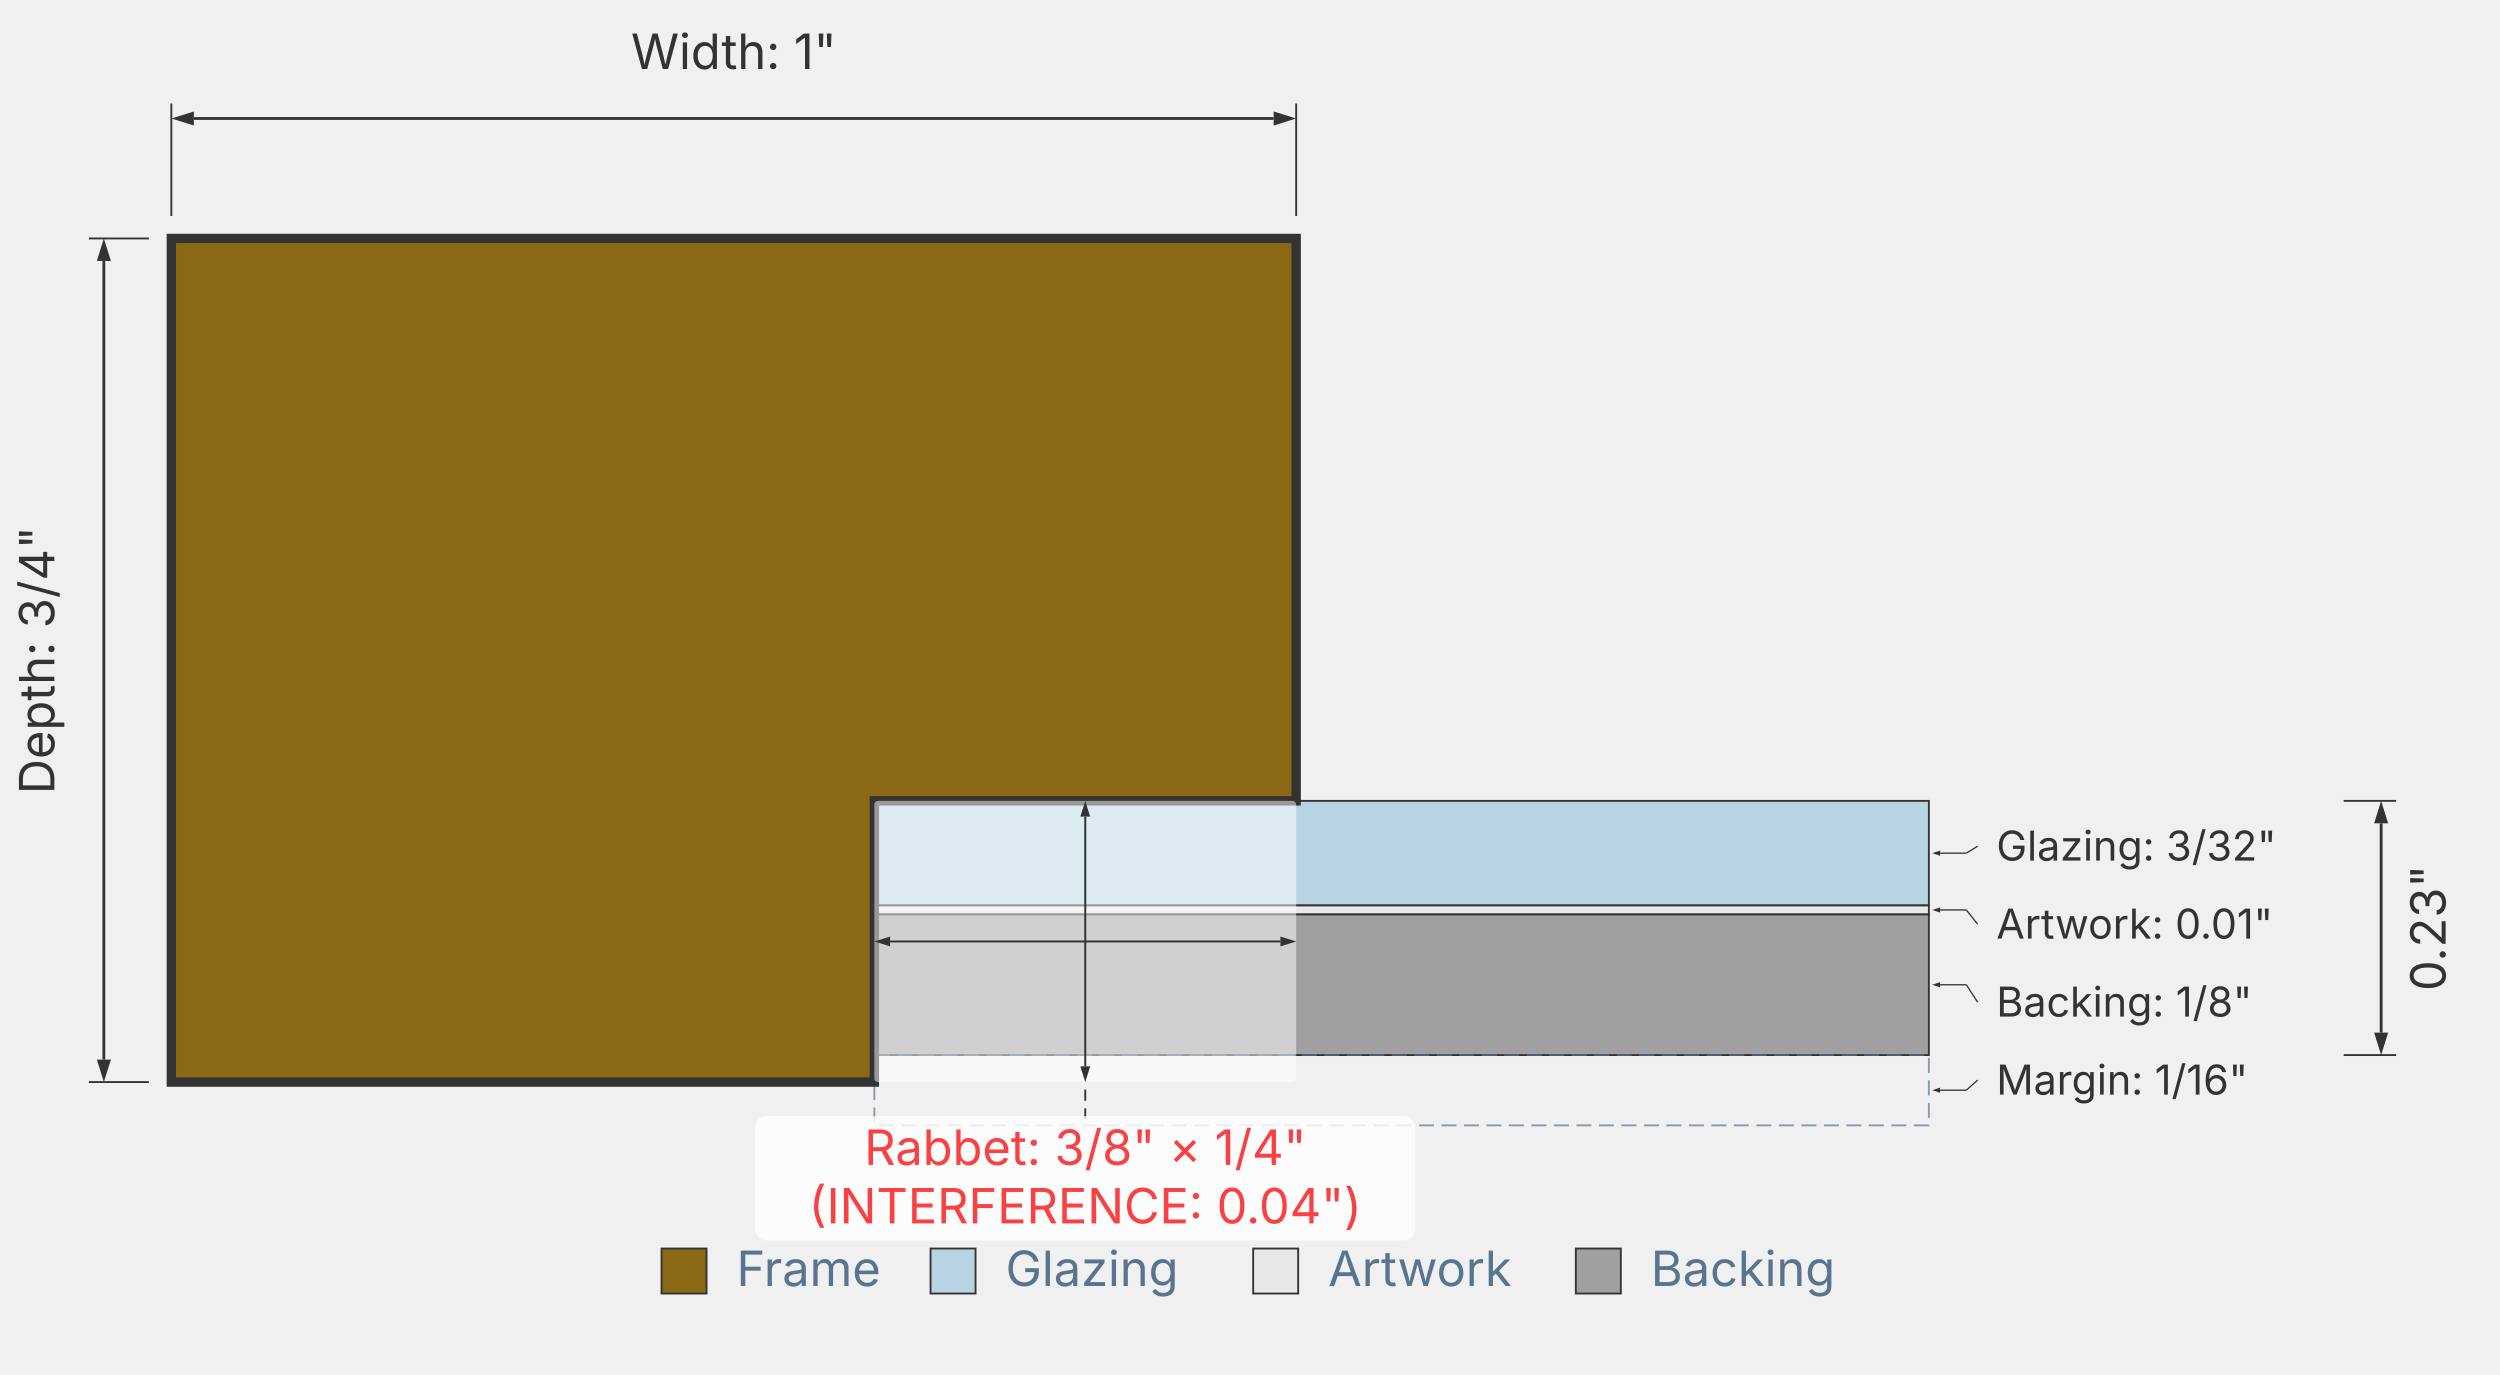
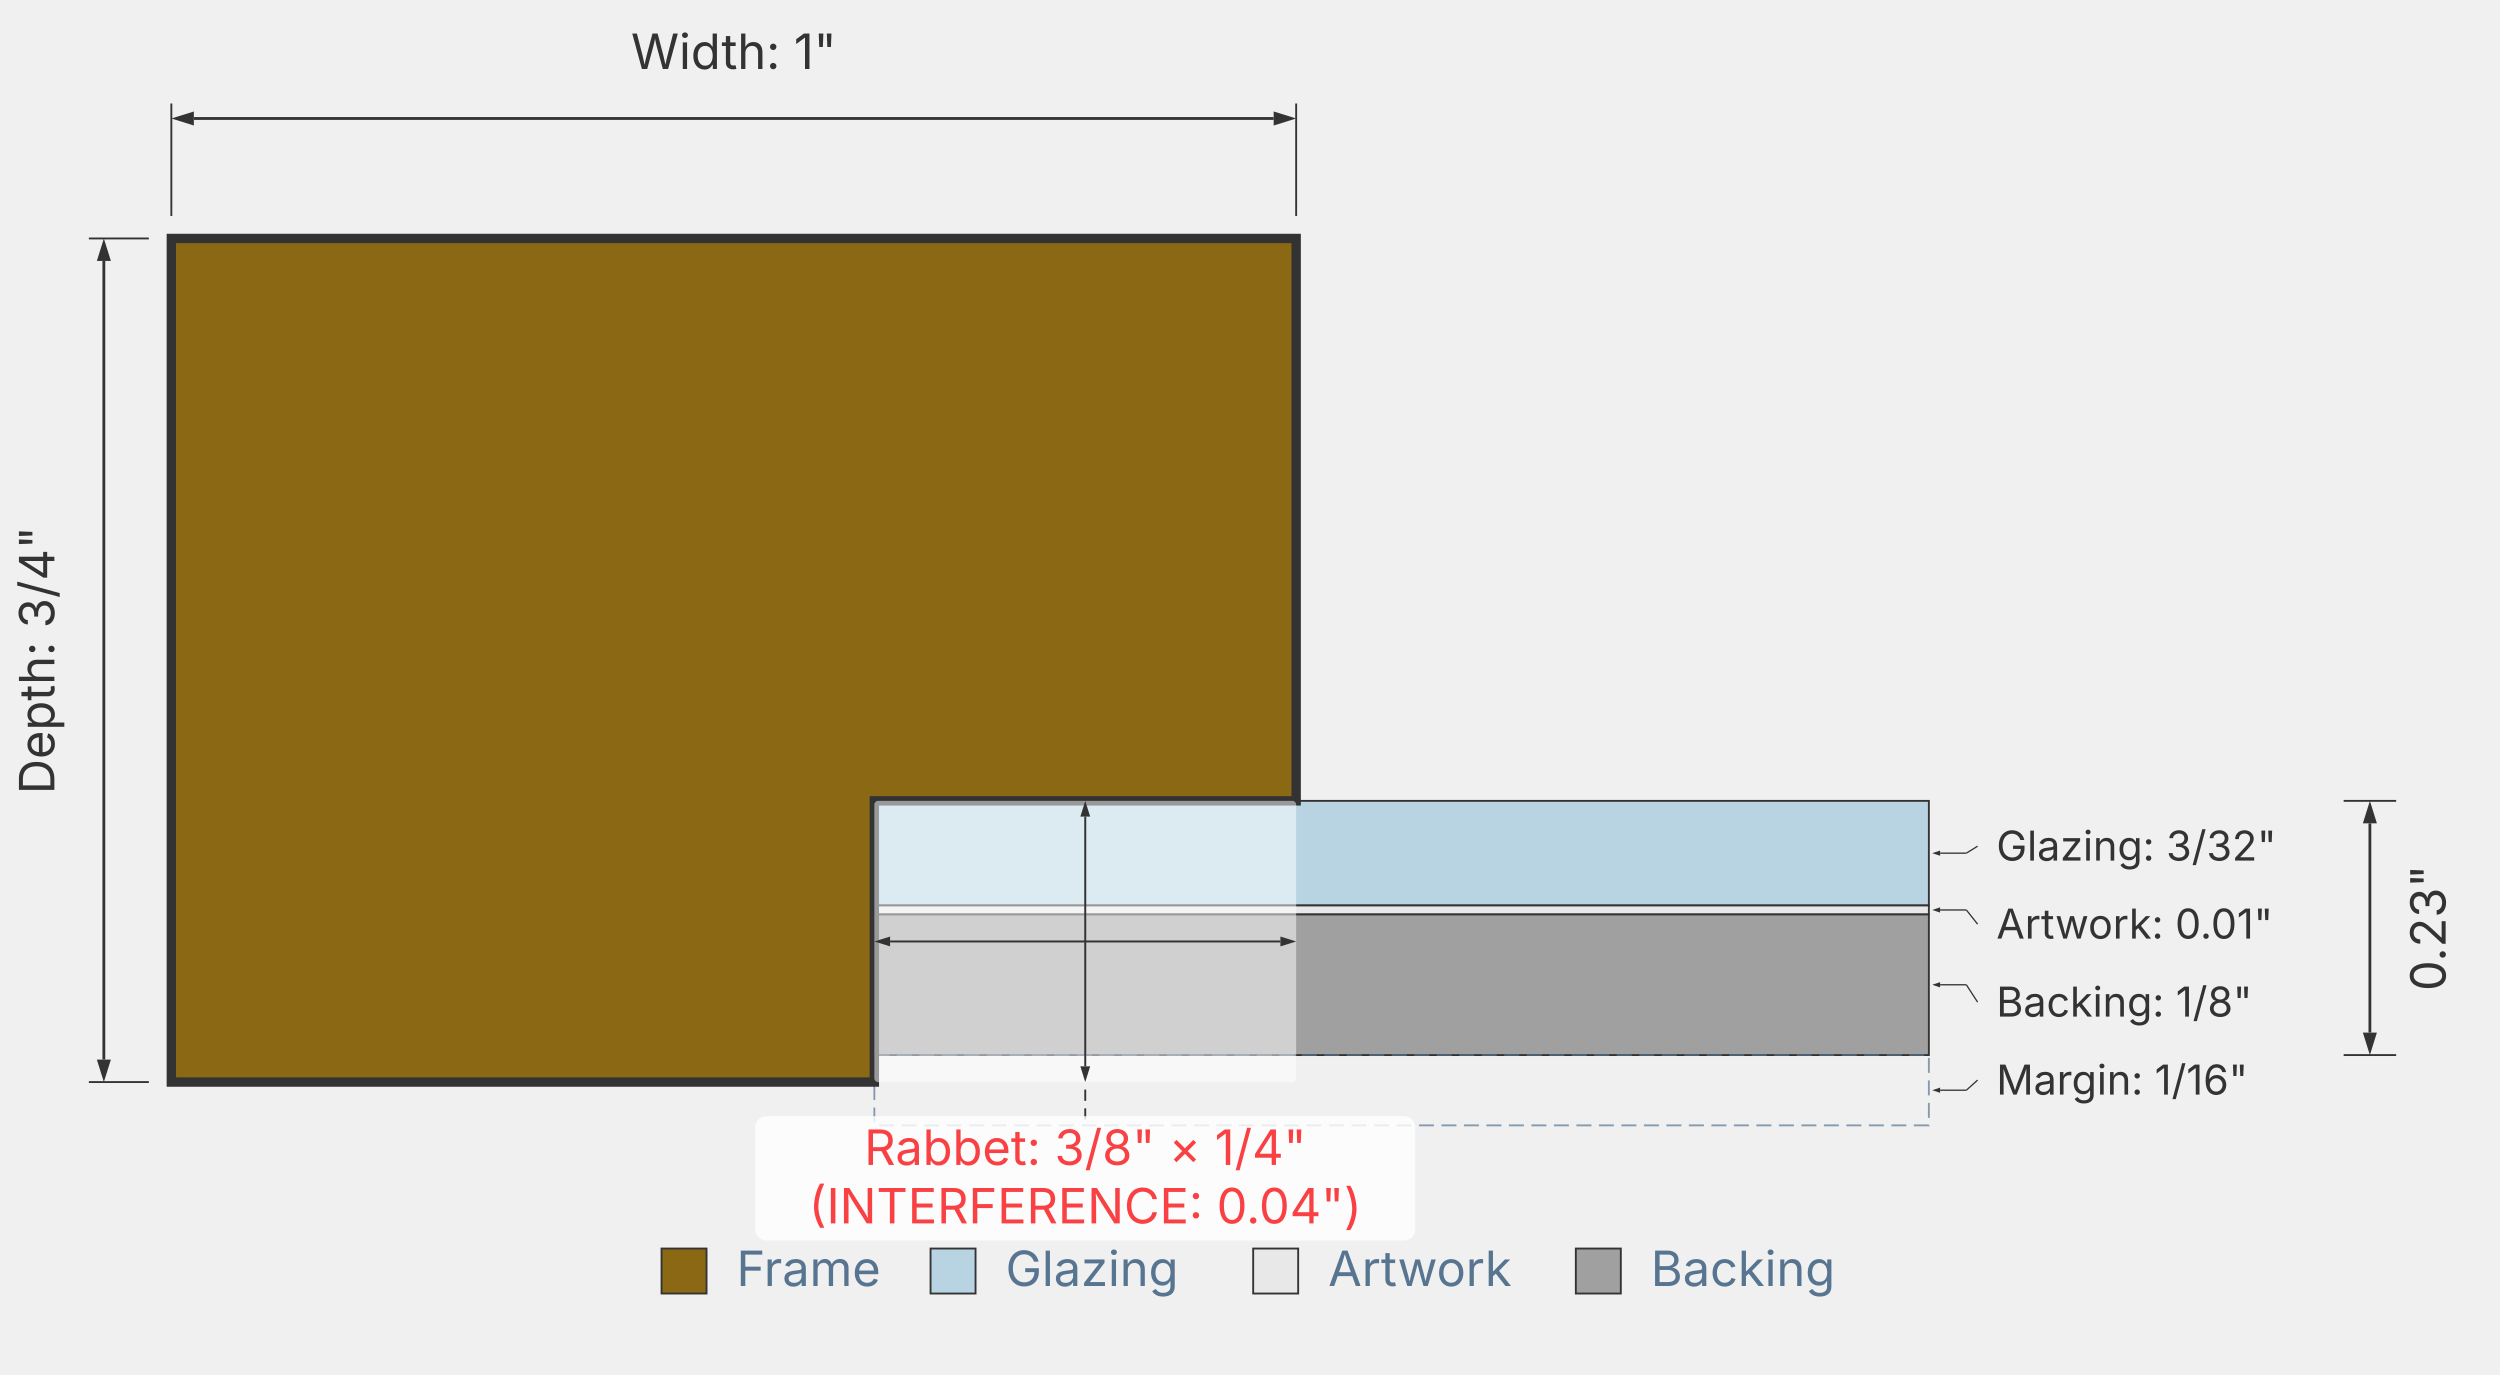
<svg xmlns="http://www.w3.org/2000/svg" viewBox="66.61 108.70 666.78 366.60">
  <g id="section-content" transform="translate(3.25, 0)">
    <g id="section-geometry">
      <rect x="296.56" y="322.30" width="281.25" height="27.90" stroke="#333333" stroke-width="0.5" fill="#B8D4E3" />
      <rect x="296.56" y="350.20" width="281.25" height="2.40" stroke="#333333" stroke-width="0.5" fill="#E8E8E8" />
      <rect x="296.56" y="352.60" width="281.25" height="37.50" stroke="#333333" stroke-width="0.5" fill="#A0A0A0" />
      <rect x="296.56" y="390.10" width="281.25" height="18.75" stroke="#577590" stroke-width="0.5" stroke-dasharray="4,2" fill="none" opacity="0.7" />
      <polygon points="109.06,172.30 409.06,172.30 409.06,322.30 296.56,322.30 296.56,397.30 109.06,397.30" stroke="#333333" stroke-width="2.5" fill="#8B6914" />
    </g>
    <g id="section-dimensions">
      <line x1="103.06" y1="172.30" x2="87.06" y2="172.30" stroke="#333333" stroke-width="0.5" />
      <line x1="103.06" y1="397.30" x2="87.06" y2="397.30" stroke="#333333" stroke-width="0.5" />
      <polygon points="91.06,172.30 89.19,178.30 92.94,178.30" fill="#333333" data-arrow="true" />
      <line x1="91.06" y1="178.30" x2="91.06" y2="391.30" stroke="#333333" stroke-width="0.75" />
      <polygon points="91.06,397.30 92.94,391.30 89.19,391.30" fill="#333333" data-arrow="true" />
      <text x="77.86" y="284.80" fill="#333333" font-family="Inter, system-ui, -apple-system, sans-serif" font-size="13px" text-anchor="middle" transform="rotate(-90 77.86 284.80)">Depth: 3/4"</text>
      <line x1="109.06" y1="166.30" x2="109.06" y2="136.30" stroke="#333333" stroke-width="0.5" />
      <line x1="409.06" y1="166.30" x2="409.06" y2="136.30" stroke="#333333" stroke-width="0.5" />
      <polygon points="109.06,140.30 115.06,142.18 115.06,138.43" fill="#333333" data-arrow="true" />
      <line x1="115.06" y1="140.30" x2="403.06" y2="140.30" stroke="#333333" stroke-width="0.75" />
      <polygon points="409.06,140.30 403.06,138.43 403.06,142.18" fill="#333333" data-arrow="true" />
      <text transform="translate(259.06, 127.10)" fill="#333333" font-family="Inter, system-ui, -apple-system, sans-serif" font-size="13px" text-anchor="middle">Width: 1"</text>
      <rect x="296.56" y="322.30" width="112.50" height="75.00" fill="#FFFFFF" fill-opacity="0.5" stroke="none" rx="1" />
      <polygon points="296.56,359.80 300.76,361.11 300.76,358.49" fill="#333333" data-arrow="true" />
      <line x1="300.76" y1="359.80" x2="404.86" y2="359.80" stroke="#333333" stroke-width="0.525" />
      <polygon points="409.06,359.80 404.86,358.49 404.86,361.11" fill="#333333" data-arrow="true" />
      <polygon points="352.81,322.30 351.50,326.50 354.12,326.50" fill="#333333" data-arrow="true" />
      <line x1="352.81" y1="326.50" x2="352.81" y2="393.10" stroke="#333333" stroke-width="0.525" />
      <polygon points="352.81,397.30 354.12,393.10 351.50,393.10" fill="#333333" data-arrow="true" />
      <polygon points="578.71,336.25 580.81,336.95 580.81,335.55" fill="#333333" data-arrow="true" />
      <line x1="580.81" y1="336.25" x2="587.81" y2="336.25" stroke="#333333" stroke-width="0.35" />
      <line x1="587.81" y1="336.25" x2="590.81" y2="334.38" stroke="#333333" stroke-width="0.35" />
      <text transform="translate(595.81, 338.24)" fill="#333333" font-family="Inter, system-ui, -apple-system, sans-serif" font-size="11.0px">Glazing: 3/32"</text>
      <polygon points="578.71,351.40 580.81,352.10 580.81,350.70" fill="#333333" data-arrow="true" />
      <line x1="580.81" y1="351.40" x2="587.81" y2="351.40" stroke="#333333" stroke-width="0.35" />
      <line x1="587.81" y1="351.40" x2="590.81" y2="355.18" stroke="#333333" stroke-width="0.35" />
      <text transform="translate(595.81, 359.04)" fill="#333333" font-family="Inter, system-ui, -apple-system, sans-serif" font-size="11.0px">Artwork: 0.01"</text>
      <polygon points="578.71,371.35 580.81,372.05 580.81,370.65" fill="#333333" data-arrow="true" />
      <line x1="580.81" y1="371.35" x2="587.81" y2="371.35" stroke="#333333" stroke-width="0.35" />
      <line x1="587.81" y1="371.35" x2="590.81" y2="375.98" stroke="#333333" stroke-width="0.35" />
      <text transform="translate(595.81, 379.84)" fill="#333333" font-family="Inter, system-ui, -apple-system, sans-serif" font-size="11.0px">Backing: 1/8"</text>
      <polygon points="578.71,399.47 580.81,400.17 580.81,398.77" fill="#333333" data-arrow="true" />
      <line x1="580.81" y1="399.47" x2="587.81" y2="399.47" stroke="#333333" stroke-width="0.35" />
      <line x1="587.81" y1="399.47" x2="590.81" y2="396.77" stroke="#333333" stroke-width="0.35" />
      <text transform="translate(595.81, 400.64)" fill="#333333" font-family="Inter, system-ui, -apple-system, sans-serif" font-size="11.0px">Margin: 1/16"</text>
      <line x1="688.44" y1="322.30" x2="702.44" y2="322.30" stroke="#333333" stroke-width="0.5" />
      <line x1="688.44" y1="390.10" x2="702.44" y2="390.10" stroke="#333333" stroke-width="0.5" />
-       <polygon points="698.44,322.30 696.56,328.30 700.31,328.30" fill="#333333" data-arrow="true" />
-       <line x1="698.44" y1="328.30" x2="698.44" y2="384.10" stroke="#333333" stroke-width="0.75" />
-       <polygon points="698.44,390.10 700.31,384.10 696.56,384.10" fill="#333333" data-arrow="true" />
+       <polygon points="695.44,322.30 693.56,328.30 697.31,328.30" fill="#333333" data-arrow="true" />
+       <line x1="695.44" y1="328.30" x2="695.44" y2="384.10" stroke="#333333" stroke-width="0.75" />
+       <polygon points="695.44,390.10 697.31,384.10 693.56,384.10" fill="#333333" data-arrow="true" />
      <text x="715.64" y="356.20" fill="#333333" font-family="Inter, system-ui, -apple-system, sans-serif" font-size="13px" text-anchor="middle" transform="rotate(-90 715.64 356.20)">0.23"</text>
      <line x1="352.81" y1="399.30" x2="352.81" y2="407.30" stroke="#333333" stroke-width="0.5" stroke-dasharray="3,2" />
    </g>
  </g>
  <g id="legend">
    <rect x="243.05" y="441.70" width="12" height="12" fill="#8B6914" stroke="#333333" stroke-width="0.5" />
    <text transform="translate(263.05, 451.70)" fill="#577590" font-family="Inter, system-ui, -apple-system, sans-serif" font-size="13px">Frame</text>
    <rect x="314.80" y="441.70" width="12" height="12" fill="#B8D4E3" stroke="#333333" stroke-width="0.5" />
    <text transform="translate(334.80, 451.70)" fill="#577590" font-family="Inter, system-ui, -apple-system, sans-serif" font-size="13px">Glazing</text>
    <rect x="400.85" y="441.70" width="12" height="12" fill="#E8E8E8" stroke="#333333" stroke-width="0.5" />
    <text transform="translate(420.85, 451.70)" fill="#577590" font-family="Inter, system-ui, -apple-system, sans-serif" font-size="13px">Artwork</text>
    <rect x="486.90" y="441.70" width="12" height="12" fill="#A0A0A0" stroke="#333333" stroke-width="0.5" />
    <text transform="translate(506.90, 451.70)" fill="#577590" font-family="Inter, system-ui, -apple-system, sans-serif" font-size="13px">Backing</text>
  </g>
  <rect x="268.04" y="406.40" width="176.04" height="33.15" fill="#FFFFFF" fill-opacity="0.82" rx="3" />
  <text transform="translate(356.06, 419.40)" fill="#f94144" font-family="Inter, system-ui, -apple-system, sans-serif" font-size="13px" text-anchor="middle">Rabbet: 3/8" × 1/4"</text>
  <text transform="translate(356.06, 435.00)" fill="#f94144" font-family="Inter, system-ui, -apple-system, sans-serif" font-size="13px" text-anchor="middle">(INTERFERENCE: 0.04")</text>
</svg>
